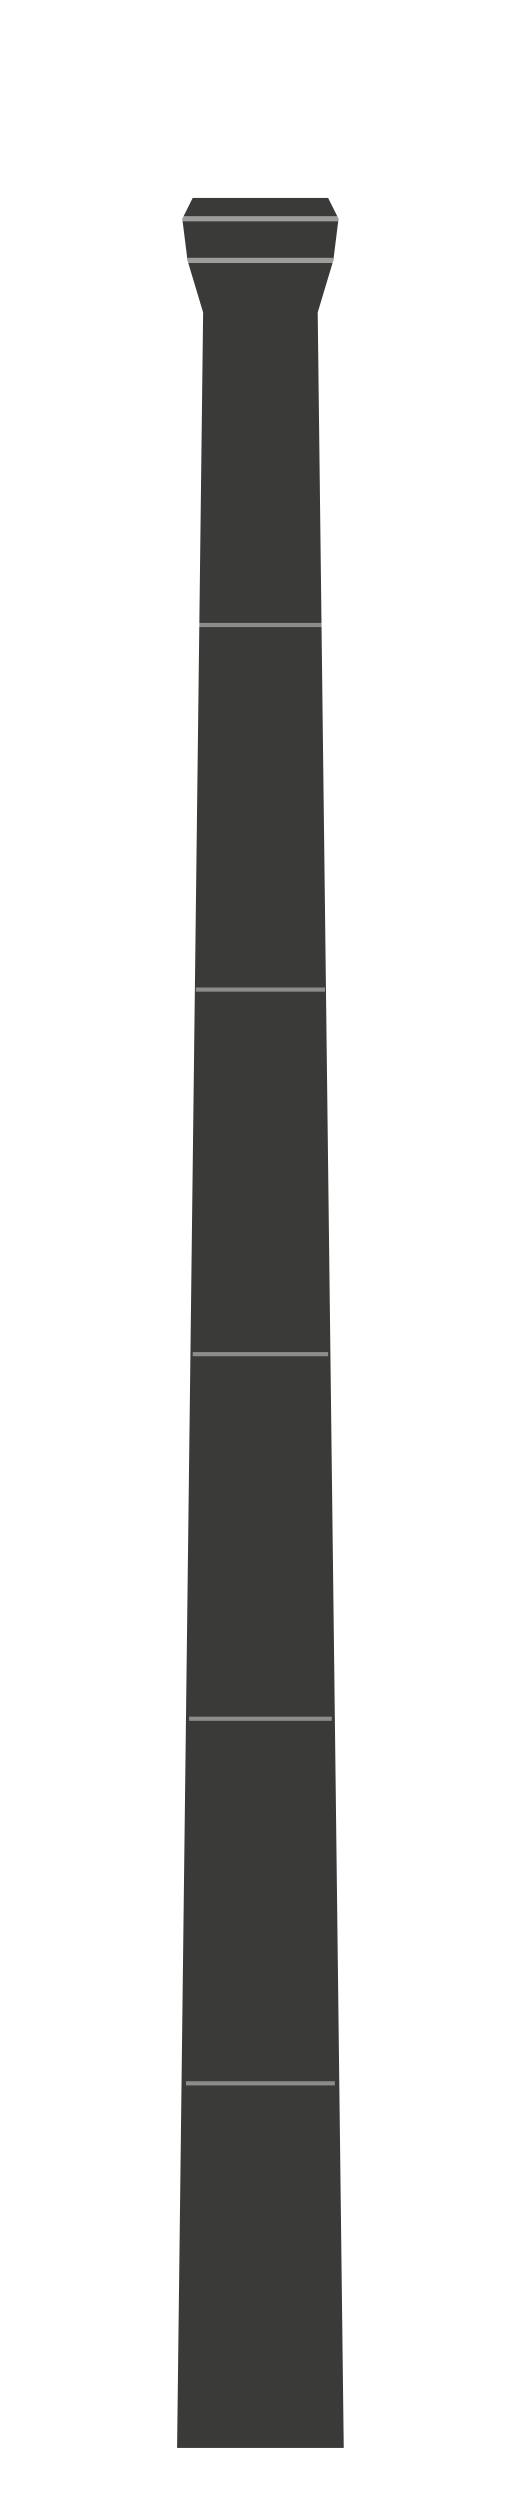
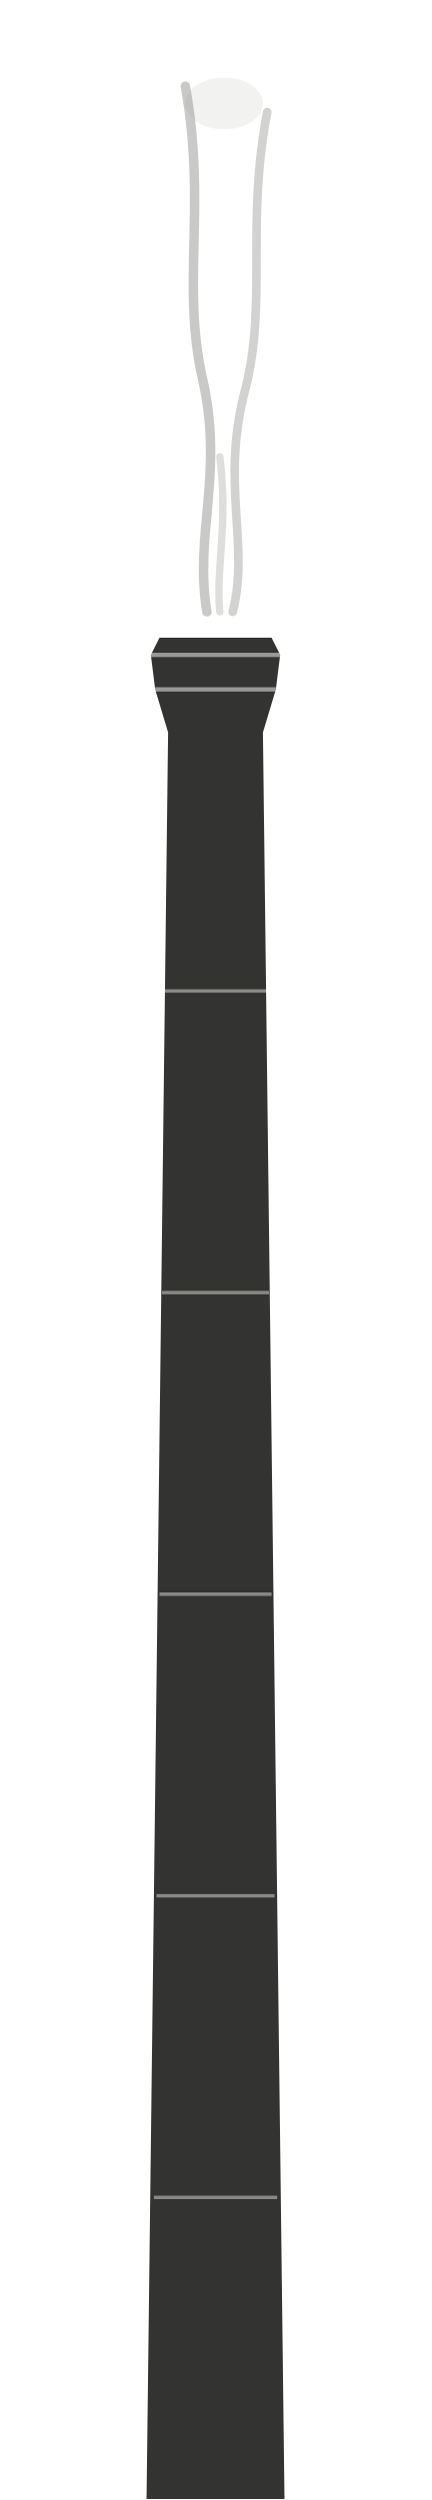
- <svg xmlns="http://www.w3.org/2000/svg" viewBox="0 0 100 480" role="img" aria-label="Brick smokestack">
-   <path d="M34,470 L39,60 L36,50 L35,42 L37,38 L63,38 L65,42 L64,50 L61,60 L66,470 L34,470 Z" fill="#3a3a38" />
+ <svg xmlns="http://www.w3.org/2000/svg" viewBox="0 -110 100 580" role="img" aria-label="Brick smokestack with a light wisp of smoke">
+   <g fill="none" stroke="#8f8f8c" stroke-linecap="round">
+     <path d="M48,32 C45,14 52,0 47,-22 C42,-44 48,-62 43,-90" stroke-width="2.2" opacity="0.48" />
+     <path d="M54,32 C58,16 51,2 57,-20 C62,-40 57,-58 62,-84" stroke-width="2" opacity="0.4" />
+     <path d="M51,32 C50,22 53,12 51,-4" stroke-width="1.7" opacity="0.3" />
+   </g>
+   <ellipse cx="52" cy="-86" rx="9" ry="6" fill="#8f8f8c" opacity="0.12" />
+   <path d="M34,470 L39,60 L36,50 L35,42 L37,38 L63,38 L65,42 L64,50 L61,60 L66,470 L34,470 Z" fill="#333331" />
  <line x1="35" y1="42" x2="65" y2="42" stroke="#fdfdfb" stroke-width="1" opacity="0.5" />
  <line x1="36" y1="50" x2="64" y2="50" stroke="#fdfdfb" stroke-width="1" opacity="0.5" />
  <line x1="38.2" y1="120" x2="61.8" y2="120" stroke="#fdfdfb" stroke-width="0.8" opacity="0.42" />
  <line x1="37.6" y1="190" x2="62.4" y2="190" stroke="#fdfdfb" stroke-width="0.8" opacity="0.42" />
  <line x1="37.0" y1="260" x2="63.0" y2="260" stroke="#fdfdfb" stroke-width="0.8" opacity="0.42" />
  <line x1="36.3" y1="330" x2="63.7" y2="330" stroke="#fdfdfb" stroke-width="0.8" opacity="0.42" />
  <line x1="35.7" y1="400" x2="64.3" y2="400" stroke="#fdfdfb" stroke-width="0.8" opacity="0.42" />
</svg>
